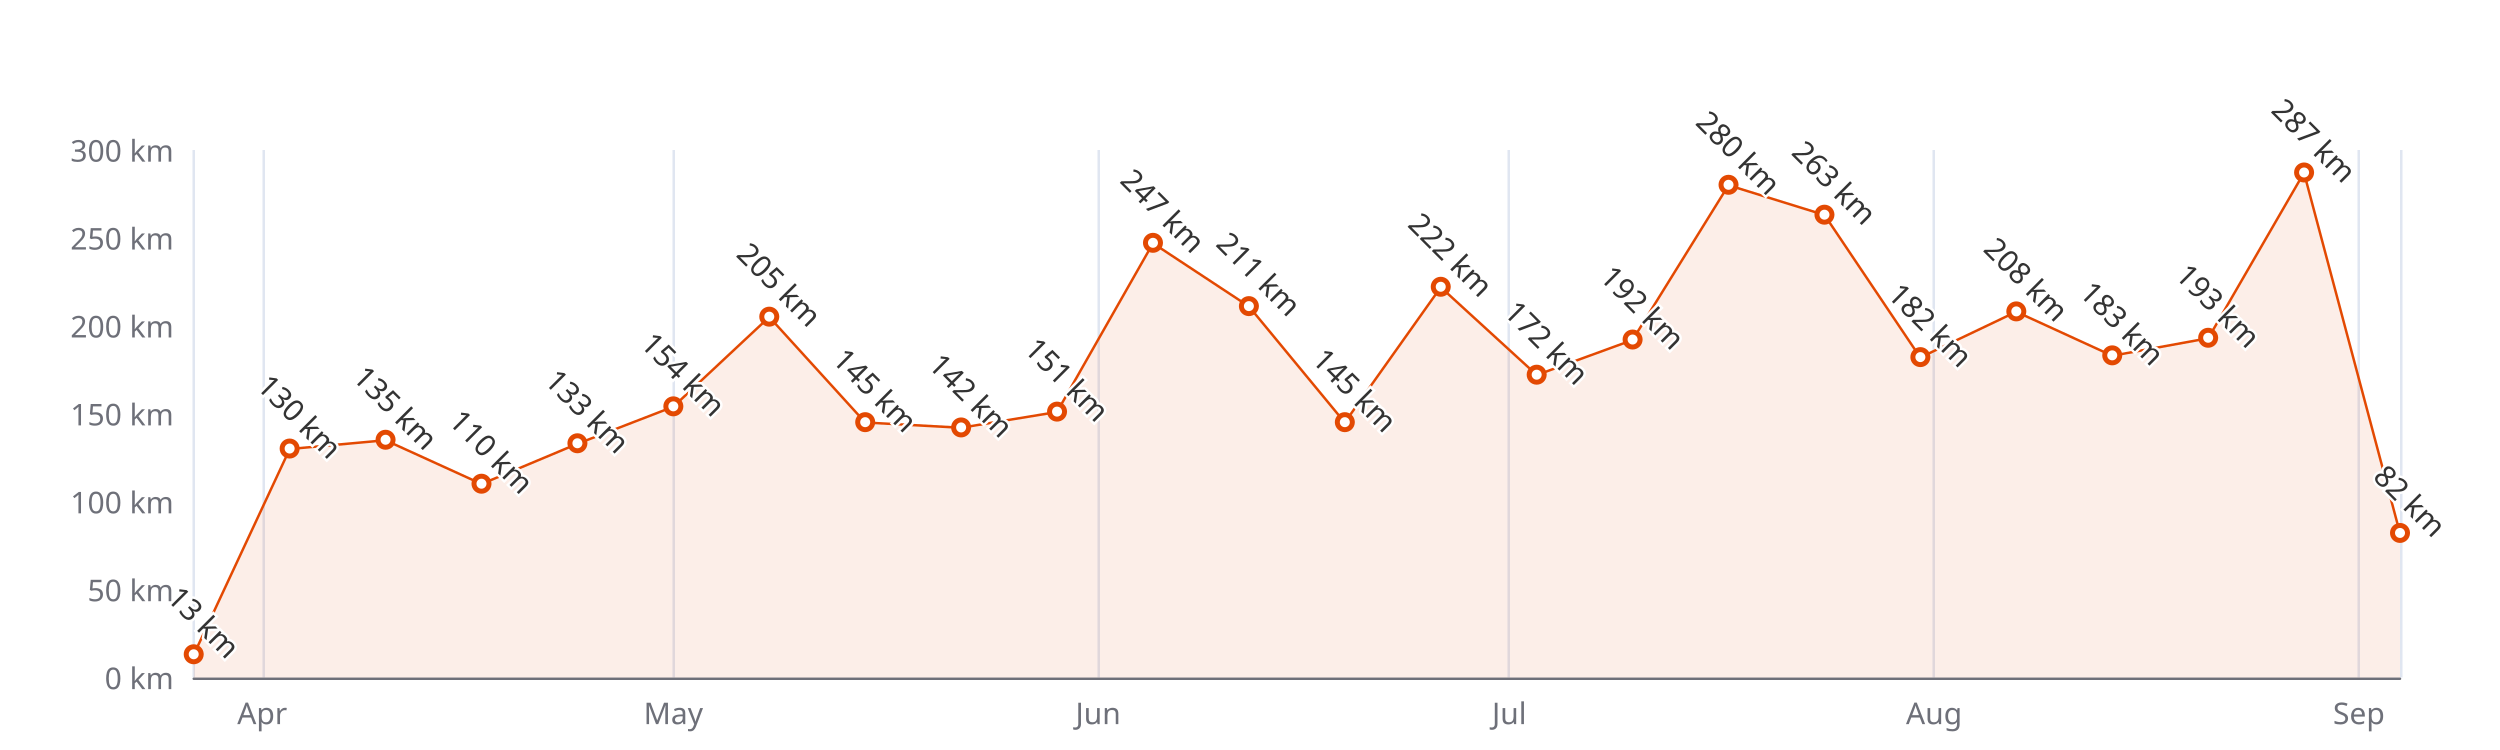
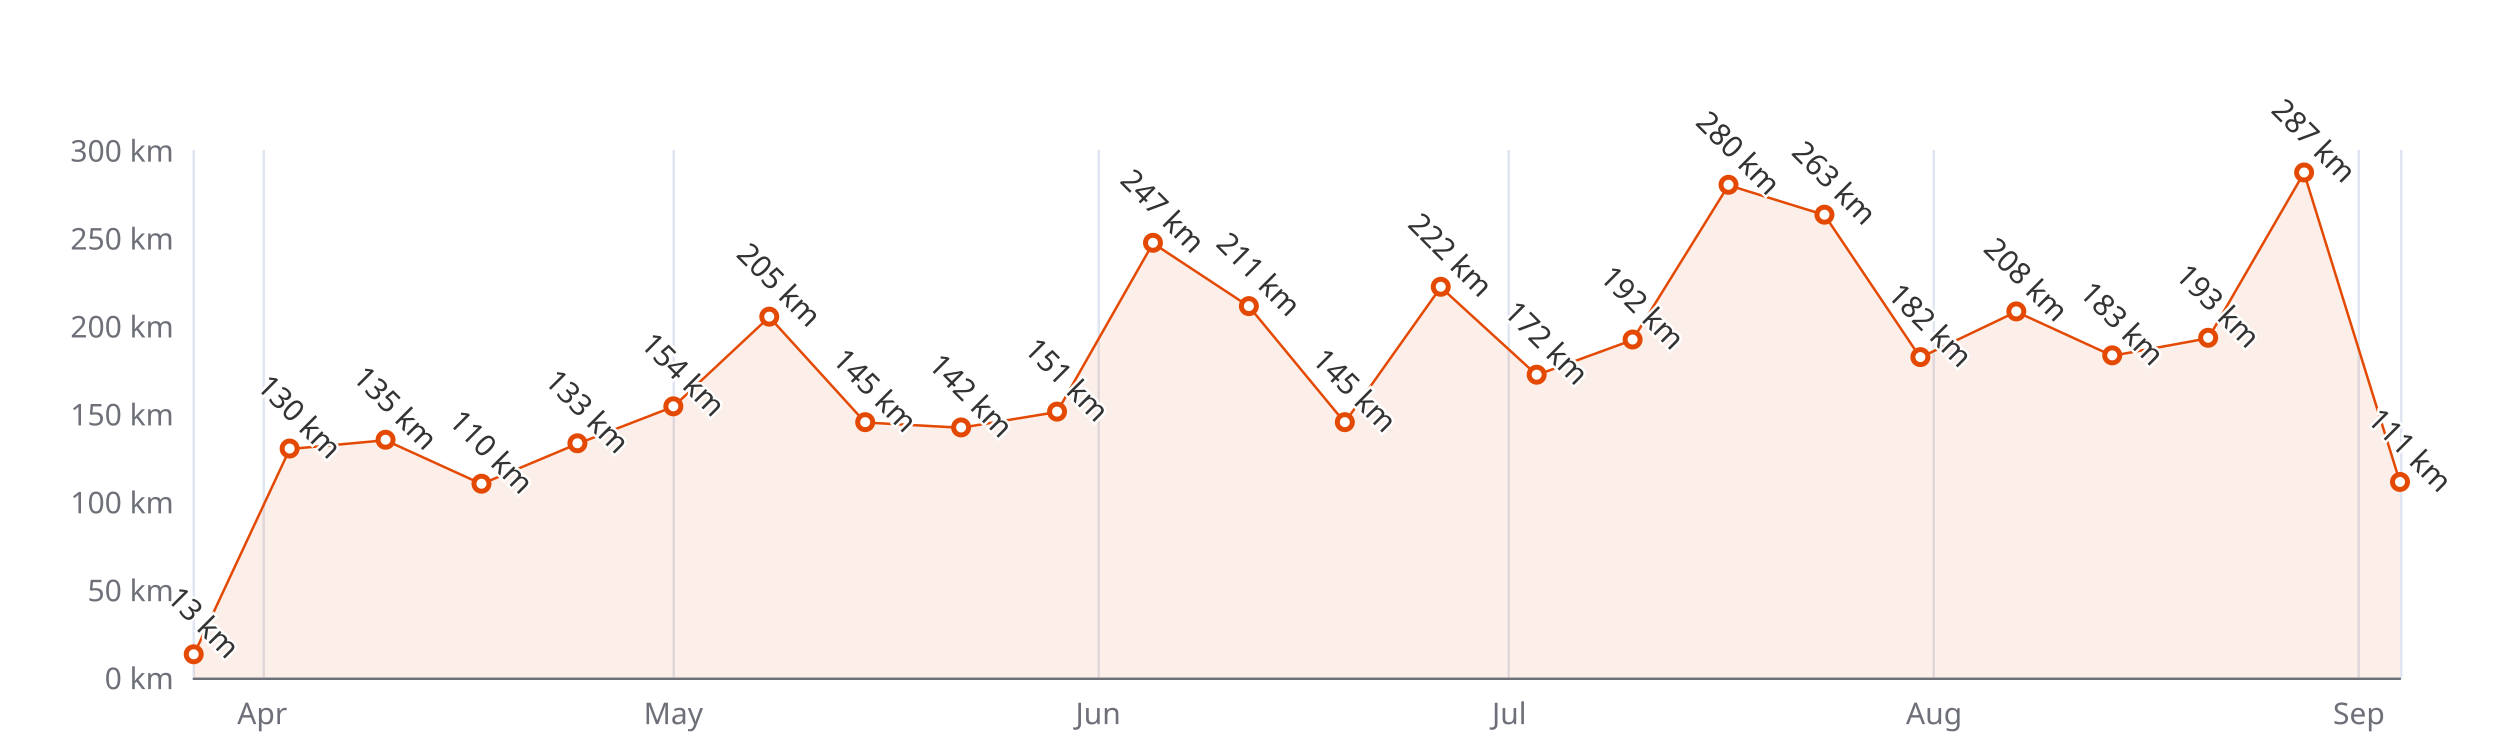
<svg xmlns="http://www.w3.org/2000/svg" width="1000" height="300" version="1.1" baseProfile="full" viewBox="0 0 1000 300">
  <rect width="1000" height="300" x="0" y="0" id="0" fill="#ffffff" />
  <path d="M77.5 60L77.5 271" fill="none" stroke="#E0E6F1" />
  <path d="M105.5 60L105.5 271" fill="none" stroke="#E0E6F1" />
  <path d="M269.5 60L269.5 271" fill="none" stroke="#E0E6F1" />
  <path d="M439.5 60L439.5 271" fill="none" stroke="#E0E6F1" />
  <path d="M603.5 60L603.5 271" fill="none" stroke="#E0E6F1" />
  <path d="M773.5 60L773.5 271" fill="none" stroke="#E0E6F1" />
  <path d="M943.5 60L943.5 271" fill="none" stroke="#E0E6F1" />
  <path d="M960.5 60L960.5 271" fill="none" stroke="#E0E6F1" />
  <path d="M77.5 271.5L960 271.5" fill="none" stroke="#6E7079" stroke-linecap="round" />
  <text dominant-baseline="central" text-anchor="end" style="font-size:12px;font-family:sans-serif;" xml:space="preserve" transform="translate(69.48 271)" fill="#6E7079">0 km</text>
  <text dominant-baseline="central" text-anchor="end" style="font-size:12px;font-family:sans-serif;" xml:space="preserve" transform="translate(69.48 235.8333)" fill="#6E7079">50 km</text>
  <text dominant-baseline="central" text-anchor="end" style="font-size:12px;font-family:sans-serif;" xml:space="preserve" transform="translate(69.48 200.6667)" fill="#6E7079">100 km</text>
  <text dominant-baseline="central" text-anchor="end" style="font-size:12px;font-family:sans-serif;" xml:space="preserve" transform="translate(69.48 165.5)" fill="#6E7079">150 km</text>
  <text dominant-baseline="central" text-anchor="end" style="font-size:12px;font-family:sans-serif;" xml:space="preserve" transform="translate(69.48 130.3333)" fill="#6E7079">200 km</text>
  <text dominant-baseline="central" text-anchor="end" style="font-size:12px;font-family:sans-serif;" xml:space="preserve" transform="translate(69.48 95.1667)" fill="#6E7079">250 km</text>
  <text dominant-baseline="central" text-anchor="end" style="font-size:12px;font-family:sans-serif;" xml:space="preserve" transform="translate(69.48 60)" fill="#6E7079">300 km</text>
  <text dominant-baseline="central" text-anchor="middle" style="font: normal normal 12px sans-serif" y="6" transform="translate(104.8875 279)" fill="#6E7079">Apr</text>
  <text dominant-baseline="central" text-anchor="middle" style="font: normal normal 12px sans-serif" y="6" transform="translate(269.3322 279)" fill="#6E7079">May</text>
  <text dominant-baseline="central" text-anchor="middle" style="font: normal normal 12px sans-serif" y="6" transform="translate(439.2584 279)" fill="#6E7079">Jun</text>
  <text dominant-baseline="central" text-anchor="middle" style="font: normal normal 12px sans-serif" y="6" transform="translate(603.7031 279)" fill="#6E7079">Jul</text>
  <text dominant-baseline="central" text-anchor="middle" style="font: normal normal 12px sans-serif" y="6" transform="translate(773.6293 279)" fill="#6E7079">Aug</text>
  <text dominant-baseline="central" text-anchor="middle" style="font: normal normal 12px sans-serif" y="6" transform="translate(943.5555 279)" fill="#6E7079">Sep</text>
  <g clip-path="url(#zr0-c0)">
-     <path d="M77.5 261.9L115.9 179.6L154.2 176.1L192.6 193.6L231 177.5L269.3 162.7L307.7 126.8L346.1 169L384.4 171.1L422.8 164.8L461.2 97.3L499.6 122.6L537.9 169L576.3 114.9L614.7 150L653 136L691.4 74.1L729.8 86L768.1 143L806.5 124.7L844.9 142.3L883.3 135.3L921.6 69.1L960 213.3L960 271L921.6 271L883.3 271L844.9 271L806.5 271L768.1 271L729.8 271L691.4 271L653 271L614.7 271L576.3 271L537.9 271L499.6 271L461.2 271L422.8 271L384.4 271L346.1 271L307.7 271L269.3 271L231 271L192.6 271L154.2 271L115.9 271L77.5 271Z" fill="rgb(227,73,2)" fill-opacity="0.09" />
-     <path d="M77.5 261.9L115.9 179.6L154.2 176.1L192.6 193.6L231 177.5L269.3 162.7L307.7 126.8L346.1 169L384.4 171.1L422.8 164.8L461.2 97.3L499.6 122.6L537.9 169L576.3 114.9L614.7 150L653 136L691.4 74.1L729.8 86L768.1 143L806.5 124.7L844.9 142.3L883.3 135.3L921.6 69.1L960 213.3" fill="none" stroke="#E34902" stroke-linejoin="bevel" />
+     <path d="M77.5 261.9L115.9 179.6L154.2 176.1L192.6 193.6L231 177.5L269.3 162.7L307.7 126.8L346.1 169L384.4 171.1L422.8 164.8L461.2 97.3L499.6 122.6L537.9 169L576.3 114.9L614.7 150L653 136L691.4 74.1L729.8 86L768.1 143L806.5 124.7L844.9 142.3L883.3 135.3L921.6 69.1L960 192.9L960 271L921.6 271L883.3 271L844.9 271L806.5 271L768.1 271L729.8 271L691.4 271L653 271L614.7 271L576.3 271L537.9 271L499.6 271L461.2 271L422.8 271L384.4 271L346.1 271L307.7 271L269.3 271L231 271L192.6 271L154.2 271L115.9 271L77.5 271Z" fill="rgb(227,73,2)" fill-opacity="0.09" />
+     <path d="M77.5 261.9L115.9 179.6L154.2 176.1L192.6 193.6L231 177.5L269.3 162.7L307.7 126.8L346.1 169L384.4 171.1L422.8 164.8L461.2 97.3L499.6 122.6L537.9 169L576.3 114.9L614.7 150L653 136L691.4 74.1L729.8 86L768.1 143L806.5 124.7L844.9 142.3L883.3 135.3L921.6 69.1L960 192.9" fill="none" stroke="#E34902" stroke-linejoin="bevel" />
  </g>
  <path d="M1 0A1 1 0 1 1 1 -0.1A1 1 0 0 1 1 0" transform="matrix(3,0,0,3,77.48,261.8567)" fill="#fff" stroke="#E34902" stroke-width="0.667" />
  <path d="M1 0A1 1 0 1 1 1 -0.1A1 1 0 0 1 1 0" transform="matrix(3,0,0,3,115.8504,179.5667)" fill="#fff" stroke="#E34902" stroke-width="0.667" />
  <path d="M1 0A1 1 0 1 1 1 -0.1A1 1 0 0 1 1 0" transform="matrix(3,0,0,3,154.2209,176.05)" fill="#fff" stroke="#E34902" stroke-width="0.667" />
  <path d="M1 0A1 1 0 1 1 1 -0.1A1 1 0 0 1 1 0" transform="matrix(3,0,0,3,192.5913,193.6333)" fill="#fff" stroke="#E34902" stroke-width="0.667" />
  <path d="M1 0A1 1 0 1 1 1 -0.1A1 1 0 0 1 1 0" transform="matrix(3,0,0,3,230.9617,177.4567)" fill="#fff" stroke="#E34902" stroke-width="0.667" />
  <path d="M1 0A1 1 0 1 1 1 -0.1A1 1 0 0 1 1 0" transform="matrix(3,0,0,3,269.3322,162.6867)" fill="#fff" stroke="#E34902" stroke-width="0.667" />
  <path d="M1 0A1 1 0 1 1 1 -0.1A1 1 0 0 1 1 0" transform="matrix(3,0,0,3,307.7026,126.8167)" fill="#fff" stroke="#E34902" stroke-width="0.667" />
  <path d="M1 0A1 1 0 1 1 1 -0.1A1 1 0 0 1 1 0" transform="matrix(3,0,0,3,346.073,169.0167)" fill="#fff" stroke="#E34902" stroke-width="0.667" />
  <path d="M1 0A1 1 0 1 1 1 -0.1A1 1 0 0 1 1 0" transform="matrix(3,0,0,3,384.4435,171.1267)" fill="#fff" stroke="#E34902" stroke-width="0.667" />
  <path d="M1 0A1 1 0 1 1 1 -0.1A1 1 0 0 1 1 0" transform="matrix(3,0,0,3,422.8139,164.7967)" fill="#fff" stroke="#E34902" stroke-width="0.667" />
  <path d="M1 0A1 1 0 1 1 1 -0.1A1 1 0 0 1 1 0" transform="matrix(3,0,0,3,461.1844,97.2767)" fill="#fff" stroke="#E34902" stroke-width="0.667" />
  <path d="M1 0A1 1 0 1 1 1 -0.1A1 1 0 0 1 1 0" transform="matrix(3,0,0,3,499.5548,122.5967)" fill="#fff" stroke="#E34902" stroke-width="0.667" />
  <path d="M1 0A1 1 0 1 1 1 -0.1A1 1 0 0 1 1 0" transform="matrix(3,0,0,3,537.9252,169.0167)" fill="#fff" stroke="#E34902" stroke-width="0.667" />
  <path d="M1 0A1 1 0 1 1 1 -0.1A1 1 0 0 1 1 0" transform="matrix(3,0,0,3,576.2957,114.86)" fill="#fff" stroke="#E34902" stroke-width="0.667" />
  <path d="M1 0A1 1 0 1 1 1 -0.1A1 1 0 0 1 1 0" transform="matrix(3,0,0,3,614.6661,150.0267)" fill="#fff" stroke="#E34902" stroke-width="0.667" />
  <path d="M1 0A1 1 0 1 1 1 -0.1A1 1 0 0 1 1 0" transform="matrix(3,0,0,3,653.0365,135.96)" fill="#fff" stroke="#E34902" stroke-width="0.667" />
  <path d="M1 0A1 1 0 1 1 1 -0.1A1 1 0 0 1 1 0" transform="matrix(3,0,0,3,691.407,74.0667)" fill="#fff" stroke="#E34902" stroke-width="0.667" />
  <path d="M1 0A1 1 0 1 1 1 -0.1A1 1 0 0 1 1 0" transform="matrix(3,0,0,3,729.7774,86.0233)" fill="#fff" stroke="#E34902" stroke-width="0.667" />
  <path d="M1 0A1 1 0 1 1 1 -0.1A1 1 0 0 1 1 0" transform="matrix(3,0,0,3,768.1478,142.9933)" fill="#fff" stroke="#E34902" stroke-width="0.667" />
  <path d="M1 0A1 1 0 1 1 1 -0.1A1 1 0 0 1 1 0" transform="matrix(3,0,0,3,806.5182,124.7067)" fill="#fff" stroke="#E34902" stroke-width="0.667" />
  <path d="M1 0A1 1 0 1 1 1 -0.1A1 1 0 0 1 1 0" transform="matrix(3,0,0,3,844.8887,142.29)" fill="#fff" stroke="#E34902" stroke-width="0.667" />
  <path d="M1 0A1 1 0 1 1 1 -0.1A1 1 0 0 1 1 0" transform="matrix(3,0,0,3,883.2592,135.2567)" fill="#fff" stroke="#E34902" stroke-width="0.667" />
  <path d="M1 0A1 1 0 1 1 1 -0.1A1 1 0 0 1 1 0" transform="matrix(3,0,0,3,921.6296,69.1433)" fill="#fff" stroke="#E34902" stroke-width="0.667" />
-   <path d="M1 0A1 1 0 1 1 1 -0.1A1 1 0 0 1 1 0" transform="matrix(3,0,0,3,960,213.3267)" fill="#fff" stroke="#E34902" stroke-width="0.667" />
+   <path d="M1 0A1 1 0 1 1 1 -0.1A1 1 0 0 1 1 0" transform="matrix(3,0,0,3,960,192.93)" fill="#fff" stroke="#E34902" stroke-width="0.667" />
  <text dominant-baseline="central" text-anchor="middle" style="font-size:12px;font-family:sans-serif;" xml:space="preserve" y="-6" transform="matrix(0.707,0.707,-0.707,0.707,77.48,252.8567)" fill="#333" stroke="rgb(255,255,255)" stroke-width="2" paint-order="stroke" stroke-miterlimit="2">13 km</text>
  <text dominant-baseline="central" text-anchor="middle" style="font-size:12px;font-family:sans-serif;" xml:space="preserve" y="-6" transform="matrix(0.707,0.707,-0.707,0.707,115.8504,170.5667)" fill="#333" stroke="rgb(255,255,255)" stroke-width="2" paint-order="stroke" stroke-miterlimit="2">130 km</text>
  <text dominant-baseline="central" text-anchor="middle" style="font-size:12px;font-family:sans-serif;" xml:space="preserve" y="-6" transform="matrix(0.707,0.707,-0.707,0.707,154.2209,167.05)" fill="#333" stroke="rgb(255,255,255)" stroke-width="2" paint-order="stroke" stroke-miterlimit="2">135 km</text>
  <text dominant-baseline="central" text-anchor="middle" style="font-size:12px;font-family:sans-serif;" xml:space="preserve" y="-6" transform="matrix(0.707,0.707,-0.707,0.707,192.5913,184.6333)" fill="#333" stroke="rgb(255,255,255)" stroke-width="2" paint-order="stroke" stroke-miterlimit="2">110 km</text>
  <text dominant-baseline="central" text-anchor="middle" style="font-size:12px;font-family:sans-serif;" xml:space="preserve" y="-6" transform="matrix(0.707,0.707,-0.707,0.707,230.9617,168.4567)" fill="#333" stroke="rgb(255,255,255)" stroke-width="2" paint-order="stroke" stroke-miterlimit="2">133 km</text>
  <text dominant-baseline="central" text-anchor="middle" style="font-size:12px;font-family:sans-serif;" xml:space="preserve" y="-6" transform="matrix(0.707,0.707,-0.707,0.707,269.3322,153.6867)" fill="#333" stroke="rgb(255,255,255)" stroke-width="2" paint-order="stroke" stroke-miterlimit="2">154 km</text>
  <text dominant-baseline="central" text-anchor="middle" style="font-size:12px;font-family:sans-serif;" xml:space="preserve" y="-6" transform="matrix(0.707,0.707,-0.707,0.707,307.7026,117.8167)" fill="#333" stroke="rgb(255,255,255)" stroke-width="2" paint-order="stroke" stroke-miterlimit="2">205 km</text>
  <text dominant-baseline="central" text-anchor="middle" style="font-size:12px;font-family:sans-serif;" xml:space="preserve" y="-6" transform="matrix(0.707,0.707,-0.707,0.707,346.073,160.0167)" fill="#333" stroke="rgb(255,255,255)" stroke-width="2" paint-order="stroke" stroke-miterlimit="2">145 km</text>
  <text dominant-baseline="central" text-anchor="middle" style="font-size:12px;font-family:sans-serif;" xml:space="preserve" y="-6" transform="matrix(0.707,0.707,-0.707,0.707,384.4435,162.1267)" fill="#333" stroke="rgb(255,255,255)" stroke-width="2" paint-order="stroke" stroke-miterlimit="2">142 km</text>
  <text dominant-baseline="central" text-anchor="middle" style="font-size:12px;font-family:sans-serif;" xml:space="preserve" y="-6" transform="matrix(0.707,0.707,-0.707,0.707,422.8139,155.7967)" fill="#333" stroke="rgb(255,255,255)" stroke-width="2" paint-order="stroke" stroke-miterlimit="2">151 km</text>
  <text dominant-baseline="central" text-anchor="middle" style="font-size:12px;font-family:sans-serif;" xml:space="preserve" y="-6" transform="matrix(0.707,0.707,-0.707,0.707,461.1844,88.2767)" fill="#333" stroke="rgb(255,255,255)" stroke-width="2" paint-order="stroke" stroke-miterlimit="2">247 km</text>
  <text dominant-baseline="central" text-anchor="middle" style="font-size:12px;font-family:sans-serif;" xml:space="preserve" y="-6" transform="matrix(0.707,0.707,-0.707,0.707,499.5548,113.5967)" fill="#333" stroke="rgb(255,255,255)" stroke-width="2" paint-order="stroke" stroke-miterlimit="2">211 km</text>
  <text dominant-baseline="central" text-anchor="middle" style="font-size:12px;font-family:sans-serif;" xml:space="preserve" y="-6" transform="matrix(0.707,0.707,-0.707,0.707,537.9252,160.0167)" fill="#333" stroke="rgb(255,255,255)" stroke-width="2" paint-order="stroke" stroke-miterlimit="2">145 km</text>
  <text dominant-baseline="central" text-anchor="middle" style="font-size:12px;font-family:sans-serif;" xml:space="preserve" y="-6" transform="matrix(0.707,0.707,-0.707,0.707,576.2957,105.86)" fill="#333" stroke="rgb(255,255,255)" stroke-width="2" paint-order="stroke" stroke-miterlimit="2">222 km</text>
  <text dominant-baseline="central" text-anchor="middle" style="font-size:12px;font-family:sans-serif;" xml:space="preserve" y="-6" transform="matrix(0.707,0.707,-0.707,0.707,614.6661,141.0267)" fill="#333" stroke="rgb(255,255,255)" stroke-width="2" paint-order="stroke" stroke-miterlimit="2">172 km</text>
  <text dominant-baseline="central" text-anchor="middle" style="font-size:12px;font-family:sans-serif;" xml:space="preserve" y="-6" transform="matrix(0.707,0.707,-0.707,0.707,653.0365,126.96)" fill="#333" stroke="rgb(255,255,255)" stroke-width="2" paint-order="stroke" stroke-miterlimit="2">192 km</text>
  <text dominant-baseline="central" text-anchor="middle" style="font-size:12px;font-family:sans-serif;" xml:space="preserve" y="-6" transform="matrix(0.707,0.707,-0.707,0.707,691.407,65.0667)" fill="#333" stroke="rgb(255,255,255)" stroke-width="2" paint-order="stroke" stroke-miterlimit="2">280 km</text>
  <text dominant-baseline="central" text-anchor="middle" style="font-size:12px;font-family:sans-serif;" xml:space="preserve" y="-6" transform="matrix(0.707,0.707,-0.707,0.707,729.7774,77.0233)" fill="#333" stroke="rgb(255,255,255)" stroke-width="2" paint-order="stroke" stroke-miterlimit="2">263 km</text>
  <text dominant-baseline="central" text-anchor="middle" style="font-size:12px;font-family:sans-serif;" xml:space="preserve" y="-6" transform="matrix(0.707,0.707,-0.707,0.707,768.1478,133.9933)" fill="#333" stroke="rgb(255,255,255)" stroke-width="2" paint-order="stroke" stroke-miterlimit="2">182 km</text>
  <text dominant-baseline="central" text-anchor="middle" style="font-size:12px;font-family:sans-serif;" xml:space="preserve" y="-6" transform="matrix(0.707,0.707,-0.707,0.707,806.5182,115.7067)" fill="#333" stroke="rgb(255,255,255)" stroke-width="2" paint-order="stroke" stroke-miterlimit="2">208 km</text>
  <text dominant-baseline="central" text-anchor="middle" style="font-size:12px;font-family:sans-serif;" xml:space="preserve" y="-6" transform="matrix(0.707,0.707,-0.707,0.707,844.8887,133.29)" fill="#333" stroke="rgb(255,255,255)" stroke-width="2" paint-order="stroke" stroke-miterlimit="2">183 km</text>
  <text dominant-baseline="central" text-anchor="middle" style="font-size:12px;font-family:sans-serif;" xml:space="preserve" y="-6" transform="matrix(0.707,0.707,-0.707,0.707,883.2592,126.2567)" fill="#333" stroke="rgb(255,255,255)" stroke-width="2" paint-order="stroke" stroke-miterlimit="2">193 km</text>
  <text dominant-baseline="central" text-anchor="middle" style="font-size:12px;font-family:sans-serif;" xml:space="preserve" y="-6" transform="matrix(0.707,0.707,-0.707,0.707,921.6296,60.1433)" fill="#333" stroke="rgb(255,255,255)" stroke-width="2" paint-order="stroke" stroke-miterlimit="2">287 km</text>
-   <text dominant-baseline="central" text-anchor="middle" style="font-size:12px;font-family:sans-serif;" xml:space="preserve" y="-6" transform="matrix(0.707,0.707,-0.707,0.707,960,204.3267)" fill="#333" stroke="rgb(255,255,255)" stroke-width="2" paint-order="stroke" stroke-miterlimit="2">82 km</text>
+   <text dominant-baseline="central" text-anchor="middle" style="font-size:12px;font-family:sans-serif;" xml:space="preserve" y="-6" transform="matrix(0.707,0.707,-0.707,0.707,960,183.93)" fill="#333" stroke="rgb(255,255,255)" stroke-width="2" paint-order="stroke" stroke-miterlimit="2">111 km</text>
  <defs>
    <clipPath id="zr0-c0">
      <path d="M76 59.5l884 0l0 212l-884 0Z" fill="#000" />
    </clipPath>
  </defs>
</svg>
